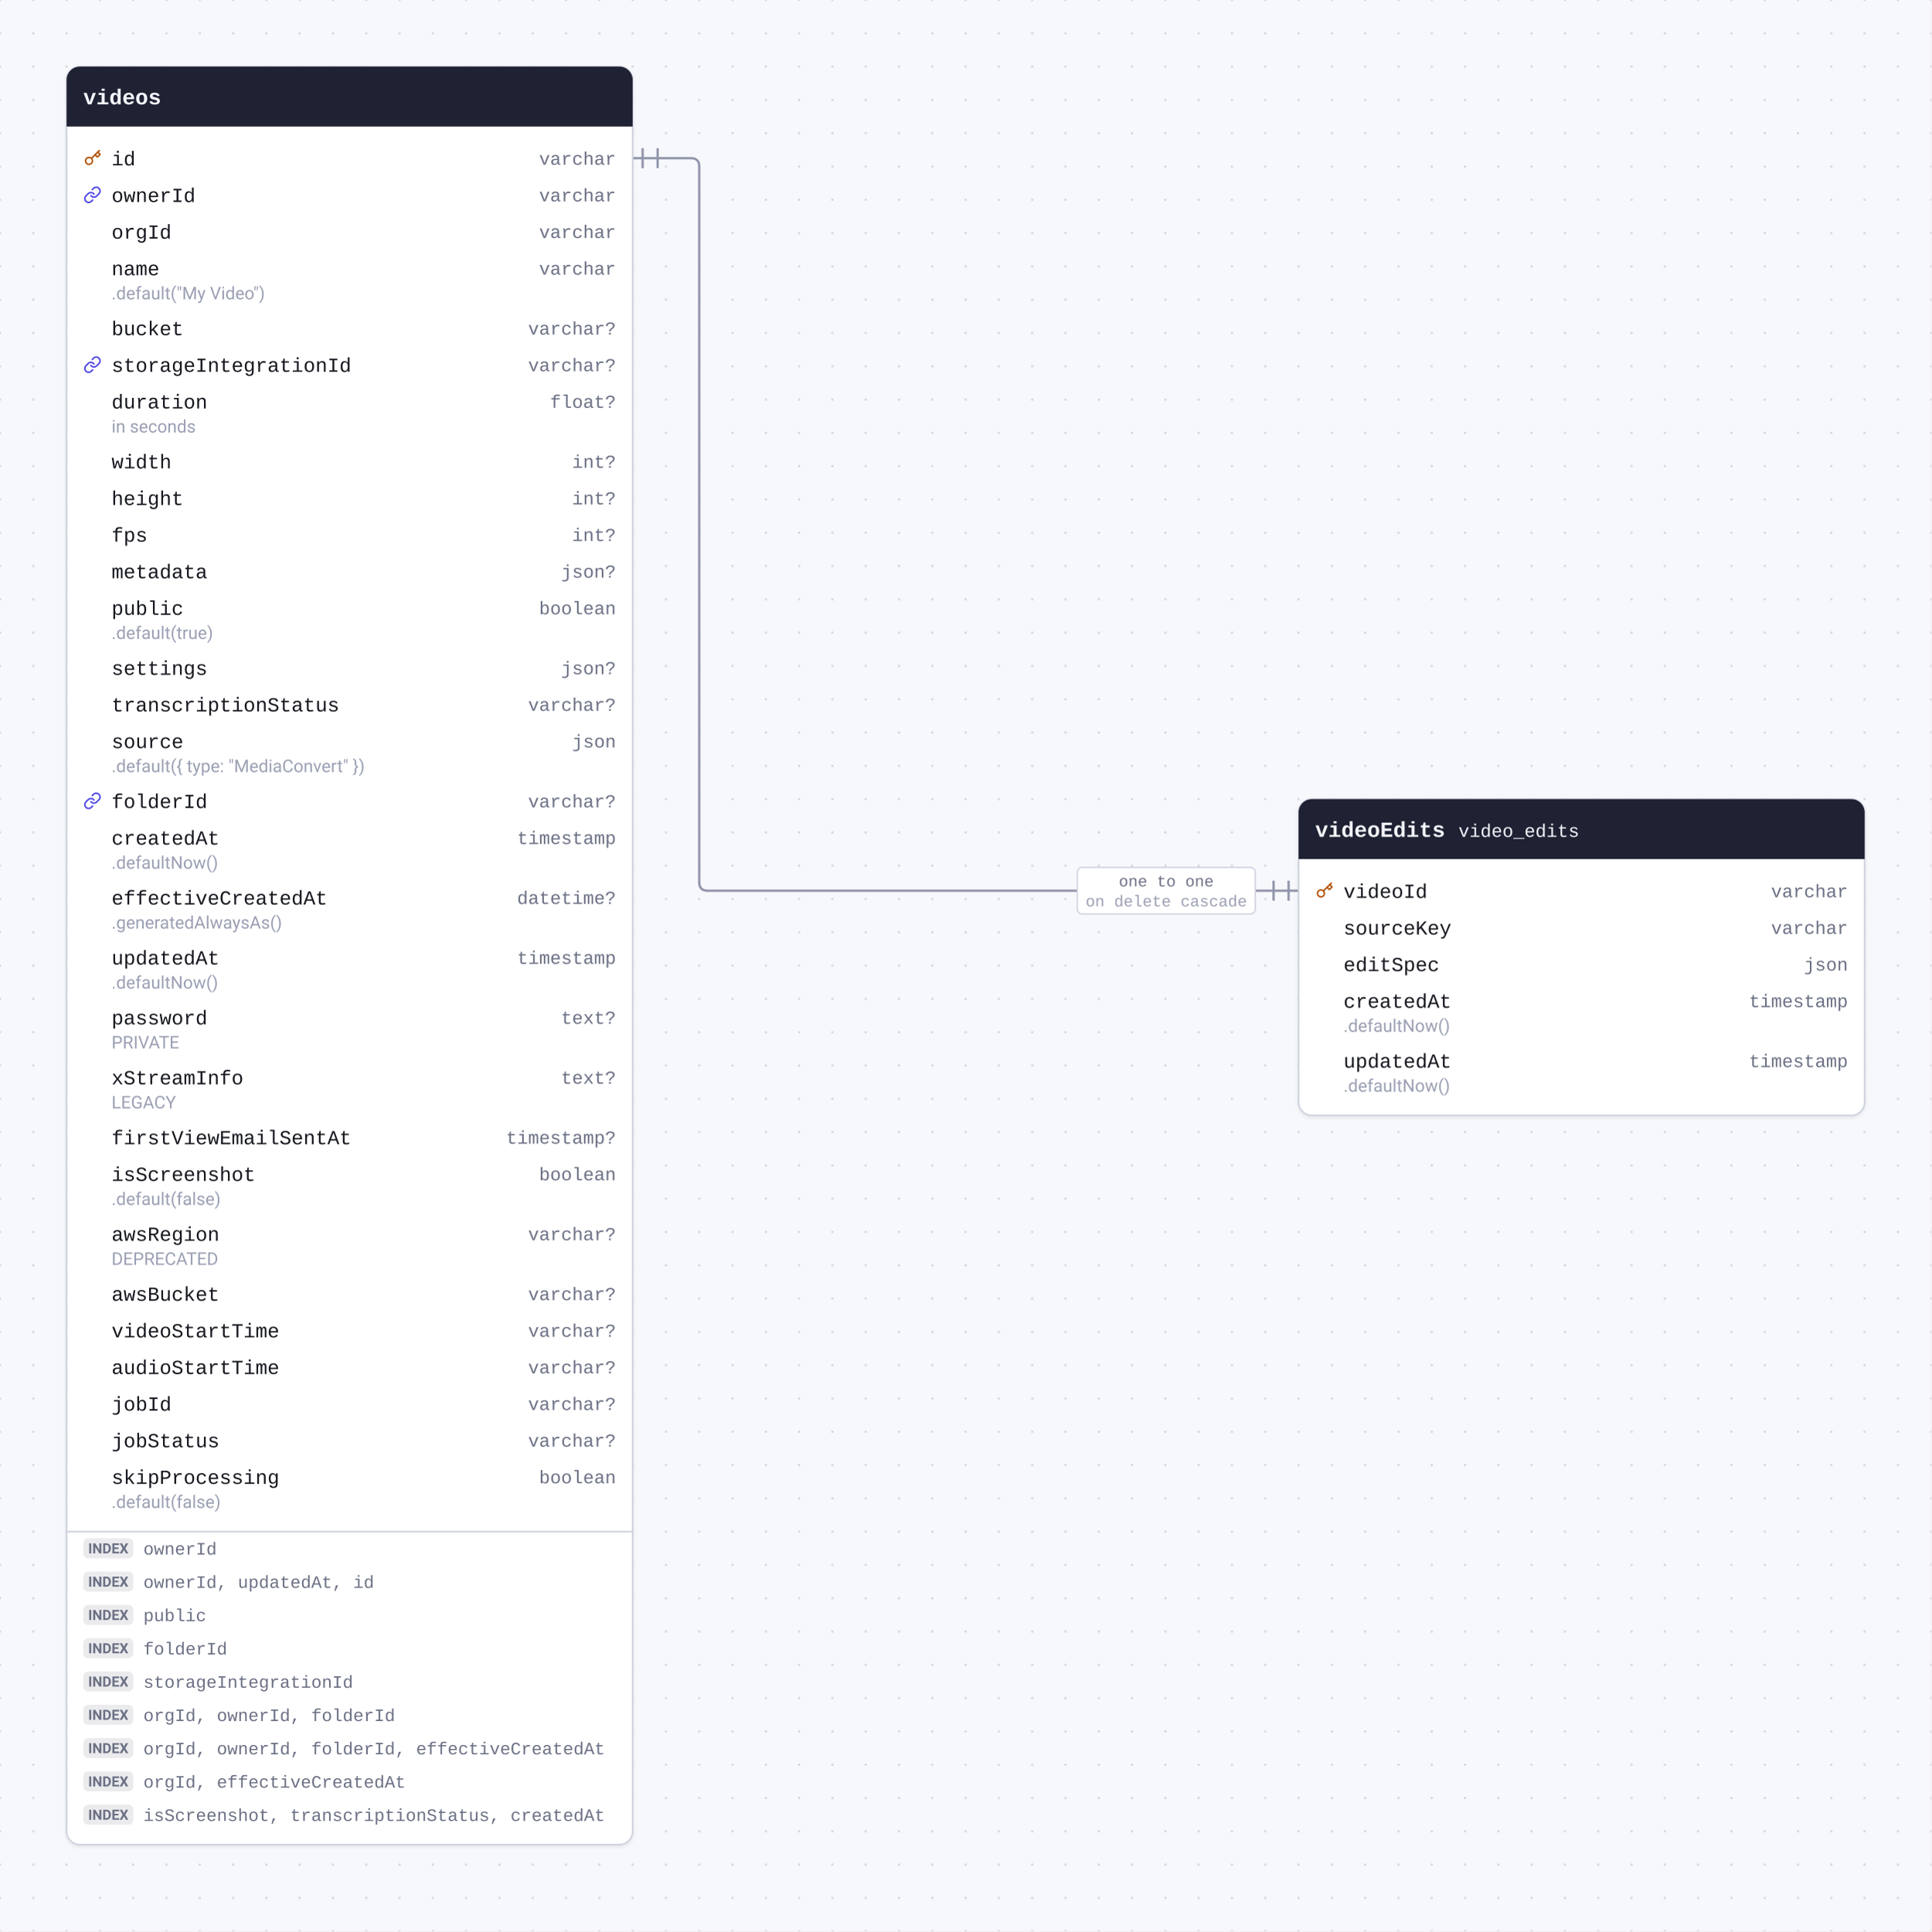
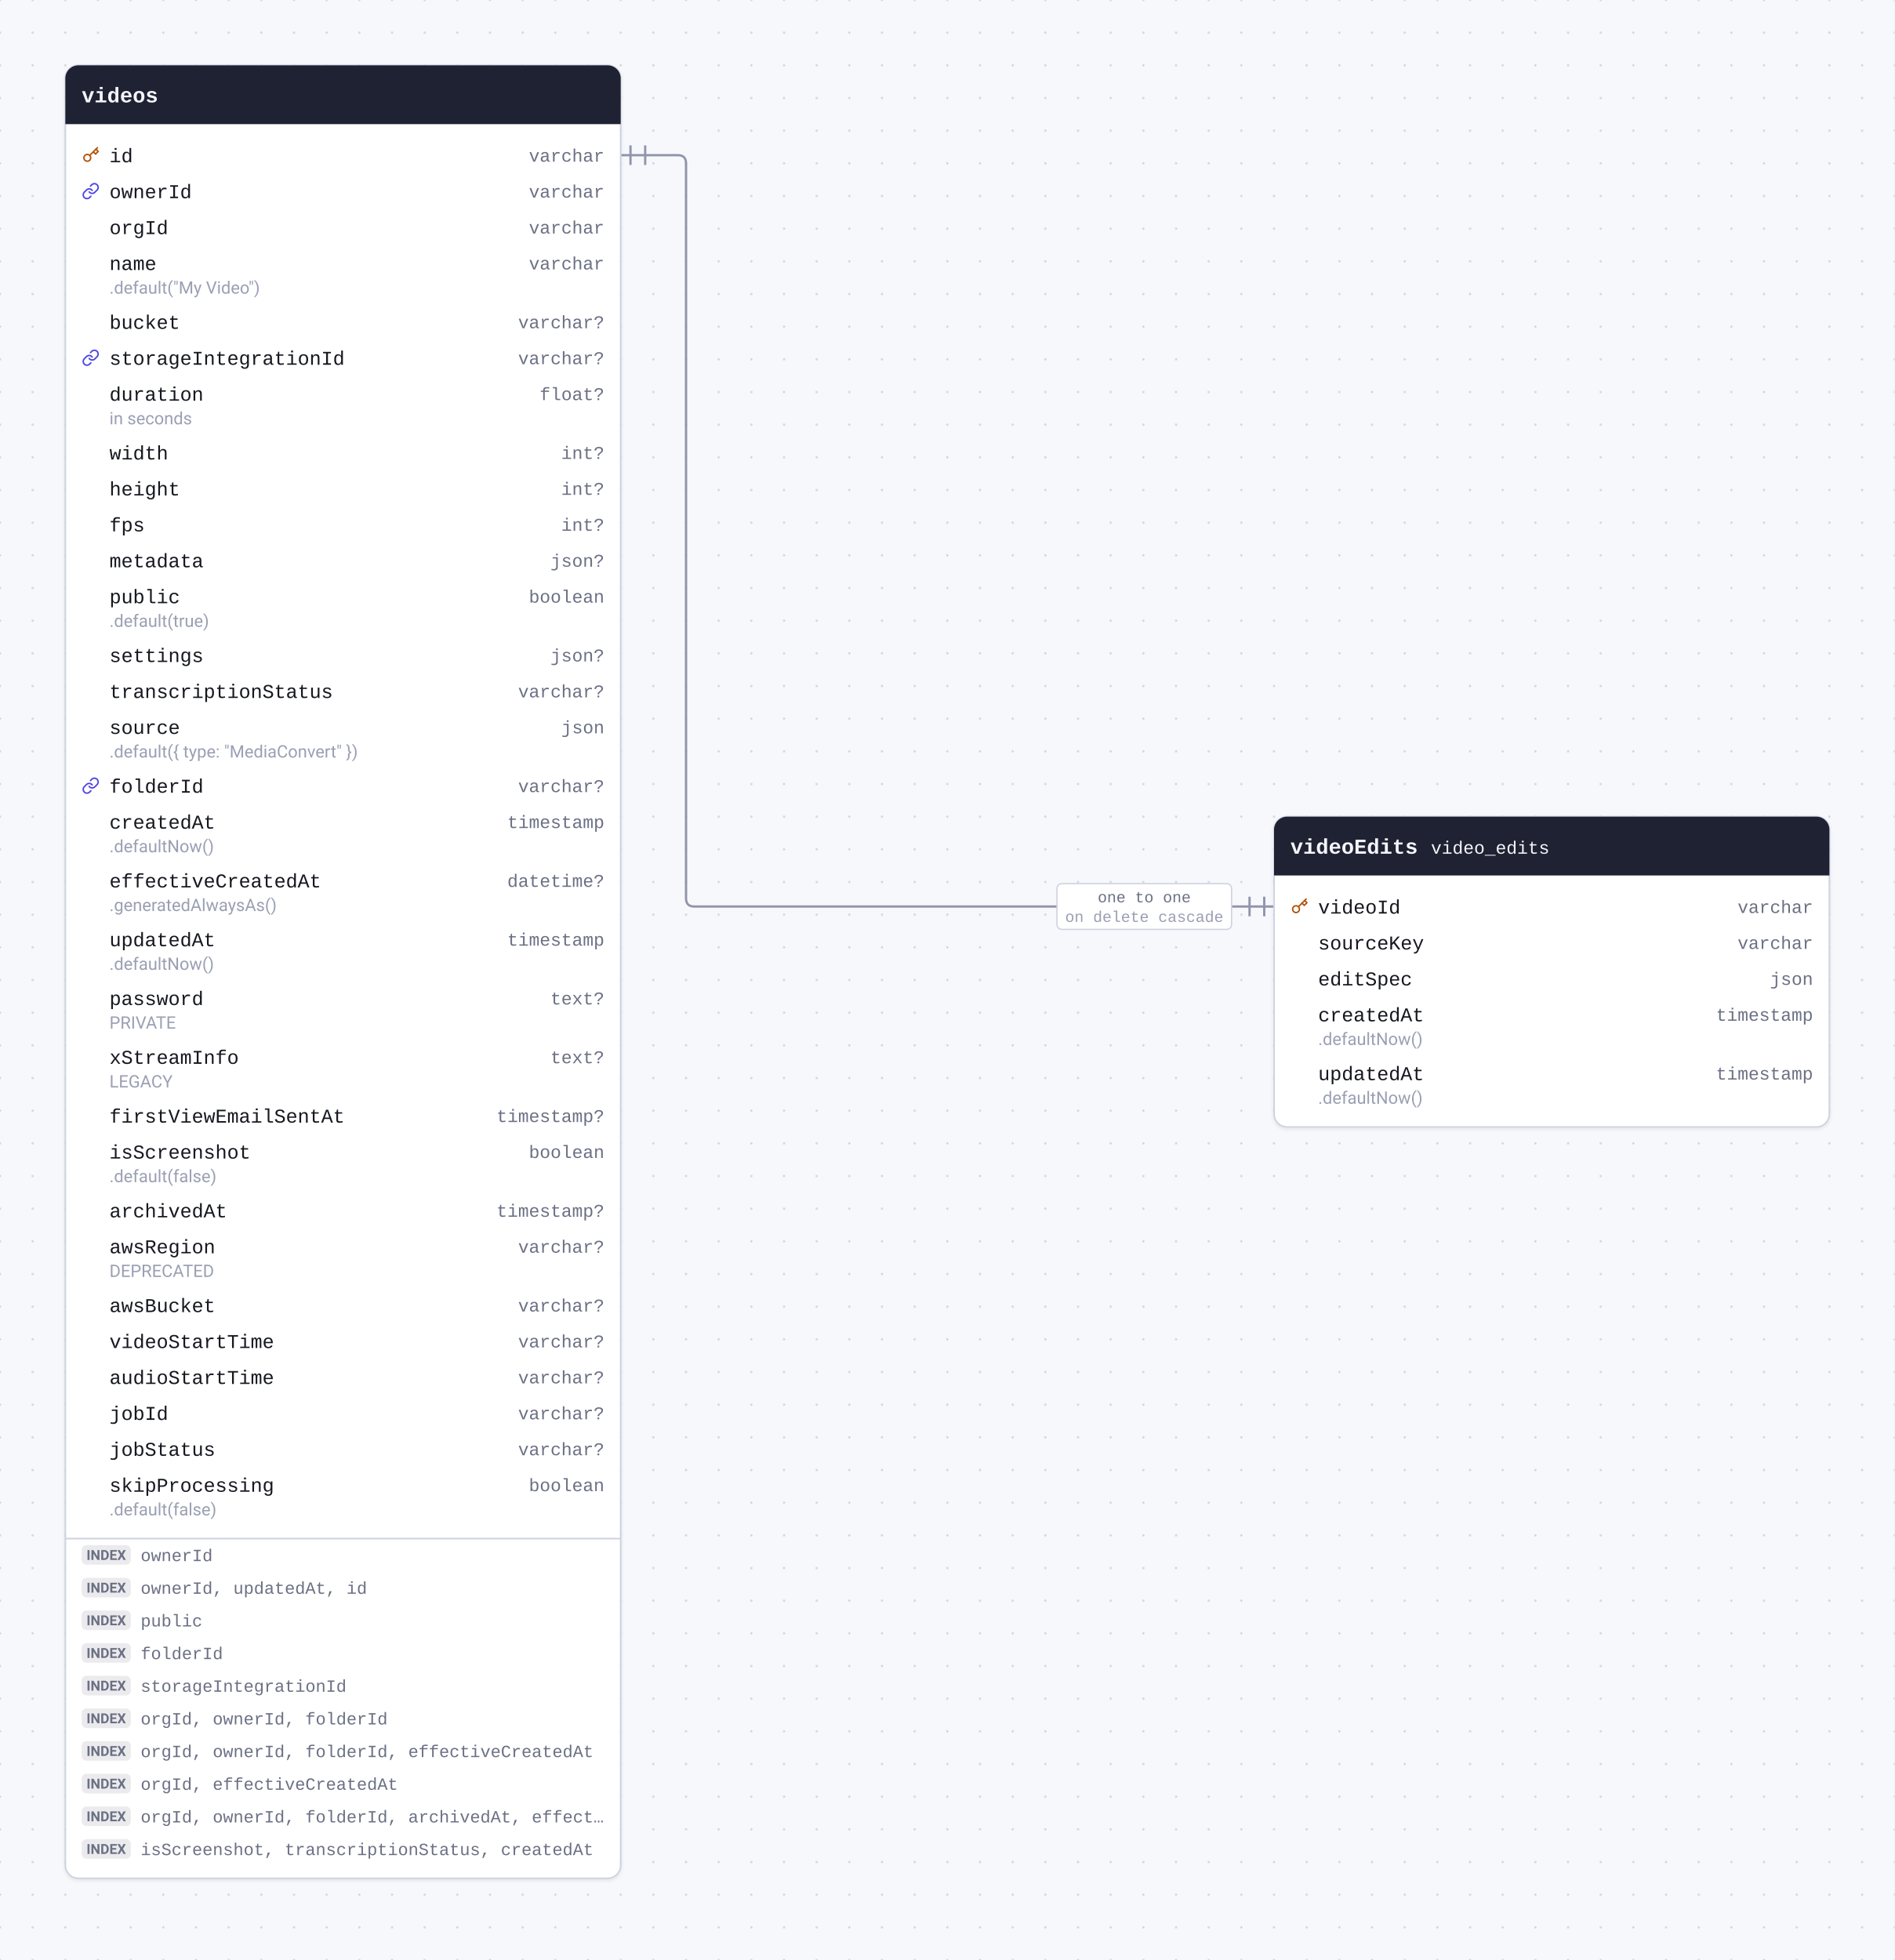
- <svg xmlns="http://www.w3.org/2000/svg" width="1160" height="1160" viewBox="0 0 1160 1160">
+ <svg xmlns="http://www.w3.org/2000/svg" width="1160" height="1200" viewBox="0 0 1160 1200">
  <defs>
    <pattern id="dots" x="-0.7" y="-0.7" width="20" height="20" patternUnits="userSpaceOnUse">
      <circle cx="0.7" cy="0.7" r="0.7" fill="#d4d4dc" />
    </pattern>
    <filter id="node-shadow" x="-5%" y="-5%" width="110%" height="115%">
      <feDropShadow dx="0" dy="1" stdDeviation="1" flood-color="#000000" flood-opacity="0.08" />
    </filter>
  </defs>
-   <rect x="0" y="0" width="1160" height="1160" fill="#f7f8fb" />
-   <rect x="0" y="0" width="1160" height="1160" fill="url(#dots)" />
+   <rect x="0" y="0" width="1160" height="1200" fill="#f7f8fb" />
+   <rect x="0" y="0" width="1160" height="1200" fill="url(#dots)" />
  <g class="relation-edge">
-     <path d="M380 95L400 95L 415,95Q 420,95 420,100L 420,530Q 420,535 425,535L760 535L780 535" fill="none" stroke="#9095ab" stroke-width="1.4" />
+     <path d="M380 95L400 95L 415,95Q 420,95 420,100L 420,550Q 420,555 425,555L760 555L780 555" fill="none" stroke="#9095ab" stroke-width="1.4" />
    <g transform="translate(380 95) scale(-1 1)" fill="none" stroke="#9095ab" stroke-width="1.4">
      <path d="M-6 -6 L-6 6" />
      <path d="M-15 -6 L-15 6" />
    </g>
-     <g transform="translate(780 535)" fill="none" stroke="#9095ab" stroke-width="1.4">
+     <g transform="translate(780 555)" fill="none" stroke="#9095ab" stroke-width="1.4">
      <path d="M-6 -6 L-6 6" />
      <path d="M-15 -6 L-15 6" />
    </g>
  </g>
  <g class="model-node">
    <clipPath id="node-clip-0">
-       <rect x="40" y="40" width="340" height="1068" rx="8" />
+       <rect x="40" y="40" width="340" height="1110" rx="8" />
    </clipPath>
-     <rect x="40" y="40" width="340" height="1068" rx="8" fill="#ffffff" stroke="#cfd3e0" filter="url(#node-shadow)" />
+     <rect x="40" y="40" width="340" height="1110" rx="8" fill="#ffffff" stroke="#cfd3e0" filter="url(#node-shadow)" />
    <rect x="40" y="40" width="340" height="36" fill="#1f2233" clip-path="url(#node-clip-0)" />
    <text x="50" y="62.68" font-family="ui-monospace, SF Mono, Menlo, Consolas, Liberation Mono, DejaVu Sans Mono, monospace" font-size="13" font-weight="700" fill="#f4f5fa">videos</text>
    <g transform="translate(50 89.5) scale(0.46)" fill="none" stroke="#b45309" stroke-width="2" stroke-linecap="round" stroke-linejoin="round">
      <circle cx="7.5" cy="15.5" r="4.5" />
      <path d="m21 2-9.6 9.6" />
      <path d="m15.5 7.5 3 3L22 7l-3-3" />
    </g>
    <text x="67" y="99.32" font-family="ui-monospace, SF Mono, Menlo, Consolas, Liberation Mono, DejaVu Sans Mono, monospace" font-size="12" fill="#16181f">id</text>
    <text x="370" y="98.96" font-family="ui-monospace, SF Mono, Menlo, Consolas, Liberation Mono, DejaVu Sans Mono, monospace" font-size="11" text-anchor="end" fill="#6b7084">varchar</text>
    <g transform="translate(50 111.5) scale(0.46)" fill="none" stroke="#4f46e5" stroke-width="2" stroke-linecap="round" stroke-linejoin="round">
      <path d="M10 13a5 5 0 0 0 7.54.54l3-3a5 5 0 0 0-7.07-7.07l-1.72 1.71" />
      <path d="M14 11a5 5 0 0 0-7.54-.54l-3 3a5 5 0 0 0 7.07 7.07l1.71-1.71" />
    </g>
    <text x="67" y="121.32" font-family="ui-monospace, SF Mono, Menlo, Consolas, Liberation Mono, DejaVu Sans Mono, monospace" font-size="12" fill="#16181f">ownerId</text>
    <text x="370" y="120.96" font-family="ui-monospace, SF Mono, Menlo, Consolas, Liberation Mono, DejaVu Sans Mono, monospace" font-size="11" text-anchor="end" fill="#6b7084">varchar</text>
    <text x="67" y="143.32" font-family="ui-monospace, SF Mono, Menlo, Consolas, Liberation Mono, DejaVu Sans Mono, monospace" font-size="12" fill="#16181f">orgId</text>
    <text x="370" y="142.96" font-family="ui-monospace, SF Mono, Menlo, Consolas, Liberation Mono, DejaVu Sans Mono, monospace" font-size="11" text-anchor="end" fill="#6b7084">varchar</text>
    <text x="67" y="165.32" font-family="ui-monospace, SF Mono, Menlo, Consolas, Liberation Mono, DejaVu Sans Mono, monospace" font-size="12" fill="#16181f">name</text>
    <text x="370" y="164.96" font-family="ui-monospace, SF Mono, Menlo, Consolas, Liberation Mono, DejaVu Sans Mono, monospace" font-size="11" text-anchor="end" fill="#6b7084">varchar</text>
    <text x="67" y="179.78" font-family="ui-sans-serif, -apple-system, Segoe UI, Roboto, Helvetica Neue, Arial, DejaVu Sans, sans-serif" font-size="10.5" fill="#9a9fb3">.default("My Video")</text>
    <text x="67" y="201.32" font-family="ui-monospace, SF Mono, Menlo, Consolas, Liberation Mono, DejaVu Sans Mono, monospace" font-size="12" fill="#16181f">bucket</text>
    <text x="370" y="200.96" font-family="ui-monospace, SF Mono, Menlo, Consolas, Liberation Mono, DejaVu Sans Mono, monospace" font-size="11" text-anchor="end" fill="#6b7084">varchar?</text>
    <g transform="translate(50 213.5) scale(0.46)" fill="none" stroke="#4f46e5" stroke-width="2" stroke-linecap="round" stroke-linejoin="round">
      <path d="M10 13a5 5 0 0 0 7.54.54l3-3a5 5 0 0 0-7.07-7.07l-1.72 1.71" />
      <path d="M14 11a5 5 0 0 0-7.54-.54l-3 3a5 5 0 0 0 7.07 7.07l1.71-1.71" />
    </g>
    <text x="67" y="223.32" font-family="ui-monospace, SF Mono, Menlo, Consolas, Liberation Mono, DejaVu Sans Mono, monospace" font-size="12" fill="#16181f">storageIntegrationId</text>
    <text x="370" y="222.96" font-family="ui-monospace, SF Mono, Menlo, Consolas, Liberation Mono, DejaVu Sans Mono, monospace" font-size="11" text-anchor="end" fill="#6b7084">varchar?</text>
    <text x="67" y="245.32" font-family="ui-monospace, SF Mono, Menlo, Consolas, Liberation Mono, DejaVu Sans Mono, monospace" font-size="12" fill="#16181f">duration</text>
    <text x="370" y="244.96" font-family="ui-monospace, SF Mono, Menlo, Consolas, Liberation Mono, DejaVu Sans Mono, monospace" font-size="11" text-anchor="end" fill="#6b7084">float?</text>
    <text x="67" y="259.78" font-family="ui-sans-serif, -apple-system, Segoe UI, Roboto, Helvetica Neue, Arial, DejaVu Sans, sans-serif" font-size="10.5" fill="#9a9fb3">in seconds</text>
    <text x="67" y="281.32" font-family="ui-monospace, SF Mono, Menlo, Consolas, Liberation Mono, DejaVu Sans Mono, monospace" font-size="12" fill="#16181f">width</text>
    <text x="370" y="280.96" font-family="ui-monospace, SF Mono, Menlo, Consolas, Liberation Mono, DejaVu Sans Mono, monospace" font-size="11" text-anchor="end" fill="#6b7084">int?</text>
    <text x="67" y="303.32" font-family="ui-monospace, SF Mono, Menlo, Consolas, Liberation Mono, DejaVu Sans Mono, monospace" font-size="12" fill="#16181f">height</text>
    <text x="370" y="302.96" font-family="ui-monospace, SF Mono, Menlo, Consolas, Liberation Mono, DejaVu Sans Mono, monospace" font-size="11" text-anchor="end" fill="#6b7084">int?</text>
    <text x="67" y="325.32" font-family="ui-monospace, SF Mono, Menlo, Consolas, Liberation Mono, DejaVu Sans Mono, monospace" font-size="12" fill="#16181f">fps</text>
    <text x="370" y="324.96" font-family="ui-monospace, SF Mono, Menlo, Consolas, Liberation Mono, DejaVu Sans Mono, monospace" font-size="11" text-anchor="end" fill="#6b7084">int?</text>
    <text x="67" y="347.32" font-family="ui-monospace, SF Mono, Menlo, Consolas, Liberation Mono, DejaVu Sans Mono, monospace" font-size="12" fill="#16181f">metadata</text>
    <text x="370" y="346.96" font-family="ui-monospace, SF Mono, Menlo, Consolas, Liberation Mono, DejaVu Sans Mono, monospace" font-size="11" text-anchor="end" fill="#6b7084">json?</text>
    <text x="67" y="369.32" font-family="ui-monospace, SF Mono, Menlo, Consolas, Liberation Mono, DejaVu Sans Mono, monospace" font-size="12" fill="#16181f">public</text>
    <text x="370" y="368.96" font-family="ui-monospace, SF Mono, Menlo, Consolas, Liberation Mono, DejaVu Sans Mono, monospace" font-size="11" text-anchor="end" fill="#6b7084">boolean</text>
    <text x="67" y="383.78" font-family="ui-sans-serif, -apple-system, Segoe UI, Roboto, Helvetica Neue, Arial, DejaVu Sans, sans-serif" font-size="10.5" fill="#9a9fb3">.default(true)</text>
    <text x="67" y="405.32" font-family="ui-monospace, SF Mono, Menlo, Consolas, Liberation Mono, DejaVu Sans Mono, monospace" font-size="12" fill="#16181f">settings</text>
    <text x="370" y="404.96" font-family="ui-monospace, SF Mono, Menlo, Consolas, Liberation Mono, DejaVu Sans Mono, monospace" font-size="11" text-anchor="end" fill="#6b7084">json?</text>
    <text x="67" y="427.32" font-family="ui-monospace, SF Mono, Menlo, Consolas, Liberation Mono, DejaVu Sans Mono, monospace" font-size="12" fill="#16181f">transcriptionStatus</text>
    <text x="370" y="426.96" font-family="ui-monospace, SF Mono, Menlo, Consolas, Liberation Mono, DejaVu Sans Mono, monospace" font-size="11" text-anchor="end" fill="#6b7084">varchar?</text>
    <text x="67" y="449.32" font-family="ui-monospace, SF Mono, Menlo, Consolas, Liberation Mono, DejaVu Sans Mono, monospace" font-size="12" fill="#16181f">source</text>
    <text x="370" y="448.96" font-family="ui-monospace, SF Mono, Menlo, Consolas, Liberation Mono, DejaVu Sans Mono, monospace" font-size="11" text-anchor="end" fill="#6b7084">json</text>
    <text x="67" y="463.78" font-family="ui-sans-serif, -apple-system, Segoe UI, Roboto, Helvetica Neue, Arial, DejaVu Sans, sans-serif" font-size="10.5" fill="#9a9fb3">.default({ type: "MediaConvert" })</text>
    <g transform="translate(50 475.5) scale(0.46)" fill="none" stroke="#4f46e5" stroke-width="2" stroke-linecap="round" stroke-linejoin="round">
      <path d="M10 13a5 5 0 0 0 7.54.54l3-3a5 5 0 0 0-7.07-7.07l-1.72 1.71" />
      <path d="M14 11a5 5 0 0 0-7.54-.54l-3 3a5 5 0 0 0 7.07 7.07l1.71-1.71" />
    </g>
    <text x="67" y="485.32" font-family="ui-monospace, SF Mono, Menlo, Consolas, Liberation Mono, DejaVu Sans Mono, monospace" font-size="12" fill="#16181f">folderId</text>
    <text x="370" y="484.96" font-family="ui-monospace, SF Mono, Menlo, Consolas, Liberation Mono, DejaVu Sans Mono, monospace" font-size="11" text-anchor="end" fill="#6b7084">varchar?</text>
    <text x="67" y="507.32" font-family="ui-monospace, SF Mono, Menlo, Consolas, Liberation Mono, DejaVu Sans Mono, monospace" font-size="12" fill="#16181f">createdAt</text>
    <text x="370" y="506.96" font-family="ui-monospace, SF Mono, Menlo, Consolas, Liberation Mono, DejaVu Sans Mono, monospace" font-size="11" text-anchor="end" fill="#6b7084">timestamp</text>
    <text x="67" y="521.78" font-family="ui-sans-serif, -apple-system, Segoe UI, Roboto, Helvetica Neue, Arial, DejaVu Sans, sans-serif" font-size="10.5" fill="#9a9fb3">.defaultNow()</text>
    <text x="67" y="543.32" font-family="ui-monospace, SF Mono, Menlo, Consolas, Liberation Mono, DejaVu Sans Mono, monospace" font-size="12" fill="#16181f">effectiveCreatedAt</text>
    <text x="370" y="542.96" font-family="ui-monospace, SF Mono, Menlo, Consolas, Liberation Mono, DejaVu Sans Mono, monospace" font-size="11" text-anchor="end" fill="#6b7084">datetime?</text>
    <text x="67" y="557.78" font-family="ui-sans-serif, -apple-system, Segoe UI, Roboto, Helvetica Neue, Arial, DejaVu Sans, sans-serif" font-size="10.5" fill="#9a9fb3">.generatedAlwaysAs()</text>
    <text x="67" y="579.32" font-family="ui-monospace, SF Mono, Menlo, Consolas, Liberation Mono, DejaVu Sans Mono, monospace" font-size="12" fill="#16181f">updatedAt</text>
    <text x="370" y="578.96" font-family="ui-monospace, SF Mono, Menlo, Consolas, Liberation Mono, DejaVu Sans Mono, monospace" font-size="11" text-anchor="end" fill="#6b7084">timestamp</text>
    <text x="67" y="593.78" font-family="ui-sans-serif, -apple-system, Segoe UI, Roboto, Helvetica Neue, Arial, DejaVu Sans, sans-serif" font-size="10.5" fill="#9a9fb3">.defaultNow()</text>
    <text x="67" y="615.32" font-family="ui-monospace, SF Mono, Menlo, Consolas, Liberation Mono, DejaVu Sans Mono, monospace" font-size="12" fill="#16181f">password</text>
    <text x="370" y="614.96" font-family="ui-monospace, SF Mono, Menlo, Consolas, Liberation Mono, DejaVu Sans Mono, monospace" font-size="11" text-anchor="end" fill="#6b7084">text?</text>
    <text x="67" y="629.78" font-family="ui-sans-serif, -apple-system, Segoe UI, Roboto, Helvetica Neue, Arial, DejaVu Sans, sans-serif" font-size="10.5" fill="#9a9fb3">PRIVATE</text>
    <text x="67" y="651.32" font-family="ui-monospace, SF Mono, Menlo, Consolas, Liberation Mono, DejaVu Sans Mono, monospace" font-size="12" fill="#16181f">xStreamInfo</text>
    <text x="370" y="650.96" font-family="ui-monospace, SF Mono, Menlo, Consolas, Liberation Mono, DejaVu Sans Mono, monospace" font-size="11" text-anchor="end" fill="#6b7084">text?</text>
    <text x="67" y="665.78" font-family="ui-sans-serif, -apple-system, Segoe UI, Roboto, Helvetica Neue, Arial, DejaVu Sans, sans-serif" font-size="10.5" fill="#9a9fb3">LEGACY</text>
    <text x="67" y="687.32" font-family="ui-monospace, SF Mono, Menlo, Consolas, Liberation Mono, DejaVu Sans Mono, monospace" font-size="12" fill="#16181f">firstViewEmailSentAt</text>
    <text x="370" y="686.96" font-family="ui-monospace, SF Mono, Menlo, Consolas, Liberation Mono, DejaVu Sans Mono, monospace" font-size="11" text-anchor="end" fill="#6b7084">timestamp?</text>
    <text x="67" y="709.32" font-family="ui-monospace, SF Mono, Menlo, Consolas, Liberation Mono, DejaVu Sans Mono, monospace" font-size="12" fill="#16181f">isScreenshot</text>
    <text x="370" y="708.96" font-family="ui-monospace, SF Mono, Menlo, Consolas, Liberation Mono, DejaVu Sans Mono, monospace" font-size="11" text-anchor="end" fill="#6b7084">boolean</text>
    <text x="67" y="723.78" font-family="ui-sans-serif, -apple-system, Segoe UI, Roboto, Helvetica Neue, Arial, DejaVu Sans, sans-serif" font-size="10.5" fill="#9a9fb3">.default(false)</text>
-     <text x="67" y="745.32" font-family="ui-monospace, SF Mono, Menlo, Consolas, Liberation Mono, DejaVu Sans Mono, monospace" font-size="12" fill="#16181f">awsRegion</text>
-     <text x="370" y="744.96" font-family="ui-monospace, SF Mono, Menlo, Consolas, Liberation Mono, DejaVu Sans Mono, monospace" font-size="11" text-anchor="end" fill="#6b7084">varchar?</text>
-     <text x="67" y="759.78" font-family="ui-sans-serif, -apple-system, Segoe UI, Roboto, Helvetica Neue, Arial, DejaVu Sans, sans-serif" font-size="10.5" fill="#9a9fb3">DEPRECATED</text>
-     <text x="67" y="781.32" font-family="ui-monospace, SF Mono, Menlo, Consolas, Liberation Mono, DejaVu Sans Mono, monospace" font-size="12" fill="#16181f">awsBucket</text>
-     <text x="370" y="780.96" font-family="ui-monospace, SF Mono, Menlo, Consolas, Liberation Mono, DejaVu Sans Mono, monospace" font-size="11" text-anchor="end" fill="#6b7084">varchar?</text>
-     <text x="67" y="803.32" font-family="ui-monospace, SF Mono, Menlo, Consolas, Liberation Mono, DejaVu Sans Mono, monospace" font-size="12" fill="#16181f">videoStartTime</text>
+     <text x="67" y="745.32" font-family="ui-monospace, SF Mono, Menlo, Consolas, Liberation Mono, DejaVu Sans Mono, monospace" font-size="12" fill="#16181f">archivedAt</text>
+     <text x="370" y="744.96" font-family="ui-monospace, SF Mono, Menlo, Consolas, Liberation Mono, DejaVu Sans Mono, monospace" font-size="11" text-anchor="end" fill="#6b7084">timestamp?</text>
+     <text x="67" y="767.32" font-family="ui-monospace, SF Mono, Menlo, Consolas, Liberation Mono, DejaVu Sans Mono, monospace" font-size="12" fill="#16181f">awsRegion</text>
+     <text x="370" y="766.96" font-family="ui-monospace, SF Mono, Menlo, Consolas, Liberation Mono, DejaVu Sans Mono, monospace" font-size="11" text-anchor="end" fill="#6b7084">varchar?</text>
+     <text x="67" y="781.78" font-family="ui-sans-serif, -apple-system, Segoe UI, Roboto, Helvetica Neue, Arial, DejaVu Sans, sans-serif" font-size="10.5" fill="#9a9fb3">DEPRECATED</text>
+     <text x="67" y="803.32" font-family="ui-monospace, SF Mono, Menlo, Consolas, Liberation Mono, DejaVu Sans Mono, monospace" font-size="12" fill="#16181f">awsBucket</text>
    <text x="370" y="802.96" font-family="ui-monospace, SF Mono, Menlo, Consolas, Liberation Mono, DejaVu Sans Mono, monospace" font-size="11" text-anchor="end" fill="#6b7084">varchar?</text>
-     <text x="67" y="825.32" font-family="ui-monospace, SF Mono, Menlo, Consolas, Liberation Mono, DejaVu Sans Mono, monospace" font-size="12" fill="#16181f">audioStartTime</text>
+     <text x="67" y="825.32" font-family="ui-monospace, SF Mono, Menlo, Consolas, Liberation Mono, DejaVu Sans Mono, monospace" font-size="12" fill="#16181f">videoStartTime</text>
    <text x="370" y="824.96" font-family="ui-monospace, SF Mono, Menlo, Consolas, Liberation Mono, DejaVu Sans Mono, monospace" font-size="11" text-anchor="end" fill="#6b7084">varchar?</text>
-     <text x="67" y="847.32" font-family="ui-monospace, SF Mono, Menlo, Consolas, Liberation Mono, DejaVu Sans Mono, monospace" font-size="12" fill="#16181f">jobId</text>
+     <text x="67" y="847.32" font-family="ui-monospace, SF Mono, Menlo, Consolas, Liberation Mono, DejaVu Sans Mono, monospace" font-size="12" fill="#16181f">audioStartTime</text>
    <text x="370" y="846.96" font-family="ui-monospace, SF Mono, Menlo, Consolas, Liberation Mono, DejaVu Sans Mono, monospace" font-size="11" text-anchor="end" fill="#6b7084">varchar?</text>
-     <text x="67" y="869.32" font-family="ui-monospace, SF Mono, Menlo, Consolas, Liberation Mono, DejaVu Sans Mono, monospace" font-size="12" fill="#16181f">jobStatus</text>
+     <text x="67" y="869.32" font-family="ui-monospace, SF Mono, Menlo, Consolas, Liberation Mono, DejaVu Sans Mono, monospace" font-size="12" fill="#16181f">jobId</text>
    <text x="370" y="868.96" font-family="ui-monospace, SF Mono, Menlo, Consolas, Liberation Mono, DejaVu Sans Mono, monospace" font-size="11" text-anchor="end" fill="#6b7084">varchar?</text>
-     <text x="67" y="891.32" font-family="ui-monospace, SF Mono, Menlo, Consolas, Liberation Mono, DejaVu Sans Mono, monospace" font-size="12" fill="#16181f">skipProcessing</text>
-     <text x="370" y="890.96" font-family="ui-monospace, SF Mono, Menlo, Consolas, Liberation Mono, DejaVu Sans Mono, monospace" font-size="11" text-anchor="end" fill="#6b7084">boolean</text>
-     <text x="67" y="905.78" font-family="ui-sans-serif, -apple-system, Segoe UI, Roboto, Helvetica Neue, Arial, DejaVu Sans, sans-serif" font-size="10.5" fill="#9a9fb3">.default(false)</text>
-     <path d="M40 920H380" stroke="#cfd3e0" stroke-width="1" />
-     <rect x="50" y="924" width="30.1" height="12" rx="3" fill="#6b7084" fill-opacity="0.14" />
-     <text x="65.05" y="933.06" font-family="ui-sans-serif, -apple-system, Segoe UI, Roboto, Helvetica Neue, Arial, DejaVu Sans, sans-serif" font-size="8.5" font-weight="600" text-anchor="middle" fill="#6b7084">INDEX</text>
-     <text x="86.1" y="933.78" font-family="ui-monospace, SF Mono, Menlo, Consolas, Liberation Mono, DejaVu Sans Mono, monospace" font-size="10.5" fill="#6b7084">ownerId</text>
-     <rect x="50" y="944" width="30.1" height="12" rx="3" fill="#6b7084" fill-opacity="0.14" />
-     <text x="65.05" y="953.06" font-family="ui-sans-serif, -apple-system, Segoe UI, Roboto, Helvetica Neue, Arial, DejaVu Sans, sans-serif" font-size="8.5" font-weight="600" text-anchor="middle" fill="#6b7084">INDEX</text>
-     <text x="86.1" y="953.78" font-family="ui-monospace, SF Mono, Menlo, Consolas, Liberation Mono, DejaVu Sans Mono, monospace" font-size="10.5" fill="#6b7084">ownerId, updatedAt, id</text>
-     <rect x="50" y="964" width="30.1" height="12" rx="3" fill="#6b7084" fill-opacity="0.14" />
-     <text x="65.05" y="973.06" font-family="ui-sans-serif, -apple-system, Segoe UI, Roboto, Helvetica Neue, Arial, DejaVu Sans, sans-serif" font-size="8.5" font-weight="600" text-anchor="middle" fill="#6b7084">INDEX</text>
-     <text x="86.1" y="973.78" font-family="ui-monospace, SF Mono, Menlo, Consolas, Liberation Mono, DejaVu Sans Mono, monospace" font-size="10.5" fill="#6b7084">public</text>
-     <rect x="50" y="984" width="30.1" height="12" rx="3" fill="#6b7084" fill-opacity="0.14" />
-     <text x="65.05" y="993.06" font-family="ui-sans-serif, -apple-system, Segoe UI, Roboto, Helvetica Neue, Arial, DejaVu Sans, sans-serif" font-size="8.5" font-weight="600" text-anchor="middle" fill="#6b7084">INDEX</text>
-     <text x="86.1" y="993.78" font-family="ui-monospace, SF Mono, Menlo, Consolas, Liberation Mono, DejaVu Sans Mono, monospace" font-size="10.5" fill="#6b7084">folderId</text>
-     <rect x="50" y="1004" width="30.1" height="12" rx="3" fill="#6b7084" fill-opacity="0.14" />
-     <text x="65.05" y="1013.06" font-family="ui-sans-serif, -apple-system, Segoe UI, Roboto, Helvetica Neue, Arial, DejaVu Sans, sans-serif" font-size="8.5" font-weight="600" text-anchor="middle" fill="#6b7084">INDEX</text>
-     <text x="86.1" y="1013.78" font-family="ui-monospace, SF Mono, Menlo, Consolas, Liberation Mono, DejaVu Sans Mono, monospace" font-size="10.5" fill="#6b7084">storageIntegrationId</text>
-     <rect x="50" y="1024" width="30.1" height="12" rx="3" fill="#6b7084" fill-opacity="0.14" />
-     <text x="65.05" y="1033.06" font-family="ui-sans-serif, -apple-system, Segoe UI, Roboto, Helvetica Neue, Arial, DejaVu Sans, sans-serif" font-size="8.5" font-weight="600" text-anchor="middle" fill="#6b7084">INDEX</text>
-     <text x="86.1" y="1033.78" font-family="ui-monospace, SF Mono, Menlo, Consolas, Liberation Mono, DejaVu Sans Mono, monospace" font-size="10.5" fill="#6b7084">orgId, ownerId, folderId</text>
-     <rect x="50" y="1044" width="30.1" height="12" rx="3" fill="#6b7084" fill-opacity="0.14" />
-     <text x="65.05" y="1053.06" font-family="ui-sans-serif, -apple-system, Segoe UI, Roboto, Helvetica Neue, Arial, DejaVu Sans, sans-serif" font-size="8.5" font-weight="600" text-anchor="middle" fill="#6b7084">INDEX</text>
-     <text x="86.1" y="1053.78" font-family="ui-monospace, SF Mono, Menlo, Consolas, Liberation Mono, DejaVu Sans Mono, monospace" font-size="10.5" fill="#6b7084">orgId, ownerId, folderId, effectiveCreatedAt</text>
-     <rect x="50" y="1064" width="30.1" height="12" rx="3" fill="#6b7084" fill-opacity="0.14" />
-     <text x="65.05" y="1073.06" font-family="ui-sans-serif, -apple-system, Segoe UI, Roboto, Helvetica Neue, Arial, DejaVu Sans, sans-serif" font-size="8.5" font-weight="600" text-anchor="middle" fill="#6b7084">INDEX</text>
-     <text x="86.1" y="1073.78" font-family="ui-monospace, SF Mono, Menlo, Consolas, Liberation Mono, DejaVu Sans Mono, monospace" font-size="10.5" fill="#6b7084">orgId, effectiveCreatedAt</text>
-     <rect x="50" y="1084" width="30.1" height="12" rx="3" fill="#6b7084" fill-opacity="0.14" />
-     <text x="65.05" y="1093.06" font-family="ui-sans-serif, -apple-system, Segoe UI, Roboto, Helvetica Neue, Arial, DejaVu Sans, sans-serif" font-size="8.5" font-weight="600" text-anchor="middle" fill="#6b7084">INDEX</text>
-     <text x="86.1" y="1093.78" font-family="ui-monospace, SF Mono, Menlo, Consolas, Liberation Mono, DejaVu Sans Mono, monospace" font-size="10.5" fill="#6b7084">isScreenshot, transcriptionStatus, createdAt</text>
+     <text x="67" y="891.32" font-family="ui-monospace, SF Mono, Menlo, Consolas, Liberation Mono, DejaVu Sans Mono, monospace" font-size="12" fill="#16181f">jobStatus</text>
+     <text x="370" y="890.96" font-family="ui-monospace, SF Mono, Menlo, Consolas, Liberation Mono, DejaVu Sans Mono, monospace" font-size="11" text-anchor="end" fill="#6b7084">varchar?</text>
+     <text x="67" y="913.32" font-family="ui-monospace, SF Mono, Menlo, Consolas, Liberation Mono, DejaVu Sans Mono, monospace" font-size="12" fill="#16181f">skipProcessing</text>
+     <text x="370" y="912.96" font-family="ui-monospace, SF Mono, Menlo, Consolas, Liberation Mono, DejaVu Sans Mono, monospace" font-size="11" text-anchor="end" fill="#6b7084">boolean</text>
+     <text x="67" y="927.78" font-family="ui-sans-serif, -apple-system, Segoe UI, Roboto, Helvetica Neue, Arial, DejaVu Sans, sans-serif" font-size="10.5" fill="#9a9fb3">.default(false)</text>
+     <path d="M40 942H380" stroke="#cfd3e0" stroke-width="1" />
+     <rect x="50" y="946" width="30.1" height="12" rx="3" fill="#6b7084" fill-opacity="0.14" />
+     <text x="65.05" y="955.06" font-family="ui-sans-serif, -apple-system, Segoe UI, Roboto, Helvetica Neue, Arial, DejaVu Sans, sans-serif" font-size="8.5" font-weight="600" text-anchor="middle" fill="#6b7084">INDEX</text>
+     <text x="86.1" y="955.78" font-family="ui-monospace, SF Mono, Menlo, Consolas, Liberation Mono, DejaVu Sans Mono, monospace" font-size="10.5" fill="#6b7084">ownerId</text>
+     <rect x="50" y="966" width="30.1" height="12" rx="3" fill="#6b7084" fill-opacity="0.14" />
+     <text x="65.05" y="975.06" font-family="ui-sans-serif, -apple-system, Segoe UI, Roboto, Helvetica Neue, Arial, DejaVu Sans, sans-serif" font-size="8.5" font-weight="600" text-anchor="middle" fill="#6b7084">INDEX</text>
+     <text x="86.1" y="975.78" font-family="ui-monospace, SF Mono, Menlo, Consolas, Liberation Mono, DejaVu Sans Mono, monospace" font-size="10.5" fill="#6b7084">ownerId, updatedAt, id</text>
+     <rect x="50" y="986" width="30.1" height="12" rx="3" fill="#6b7084" fill-opacity="0.14" />
+     <text x="65.05" y="995.06" font-family="ui-sans-serif, -apple-system, Segoe UI, Roboto, Helvetica Neue, Arial, DejaVu Sans, sans-serif" font-size="8.5" font-weight="600" text-anchor="middle" fill="#6b7084">INDEX</text>
+     <text x="86.1" y="995.78" font-family="ui-monospace, SF Mono, Menlo, Consolas, Liberation Mono, DejaVu Sans Mono, monospace" font-size="10.5" fill="#6b7084">public</text>
+     <rect x="50" y="1006" width="30.1" height="12" rx="3" fill="#6b7084" fill-opacity="0.14" />
+     <text x="65.05" y="1015.06" font-family="ui-sans-serif, -apple-system, Segoe UI, Roboto, Helvetica Neue, Arial, DejaVu Sans, sans-serif" font-size="8.5" font-weight="600" text-anchor="middle" fill="#6b7084">INDEX</text>
+     <text x="86.1" y="1015.78" font-family="ui-monospace, SF Mono, Menlo, Consolas, Liberation Mono, DejaVu Sans Mono, monospace" font-size="10.5" fill="#6b7084">folderId</text>
+     <rect x="50" y="1026" width="30.1" height="12" rx="3" fill="#6b7084" fill-opacity="0.14" />
+     <text x="65.05" y="1035.06" font-family="ui-sans-serif, -apple-system, Segoe UI, Roboto, Helvetica Neue, Arial, DejaVu Sans, sans-serif" font-size="8.5" font-weight="600" text-anchor="middle" fill="#6b7084">INDEX</text>
+     <text x="86.1" y="1035.78" font-family="ui-monospace, SF Mono, Menlo, Consolas, Liberation Mono, DejaVu Sans Mono, monospace" font-size="10.5" fill="#6b7084">storageIntegrationId</text>
+     <rect x="50" y="1046" width="30.1" height="12" rx="3" fill="#6b7084" fill-opacity="0.14" />
+     <text x="65.05" y="1055.06" font-family="ui-sans-serif, -apple-system, Segoe UI, Roboto, Helvetica Neue, Arial, DejaVu Sans, sans-serif" font-size="8.5" font-weight="600" text-anchor="middle" fill="#6b7084">INDEX</text>
+     <text x="86.1" y="1055.78" font-family="ui-monospace, SF Mono, Menlo, Consolas, Liberation Mono, DejaVu Sans Mono, monospace" font-size="10.5" fill="#6b7084">orgId, ownerId, folderId</text>
+     <rect x="50" y="1066" width="30.1" height="12" rx="3" fill="#6b7084" fill-opacity="0.14" />
+     <text x="65.05" y="1075.06" font-family="ui-sans-serif, -apple-system, Segoe UI, Roboto, Helvetica Neue, Arial, DejaVu Sans, sans-serif" font-size="8.5" font-weight="600" text-anchor="middle" fill="#6b7084">INDEX</text>
+     <text x="86.1" y="1075.78" font-family="ui-monospace, SF Mono, Menlo, Consolas, Liberation Mono, DejaVu Sans Mono, monospace" font-size="10.5" fill="#6b7084">orgId, ownerId, folderId, effectiveCreatedAt</text>
+     <rect x="50" y="1086" width="30.1" height="12" rx="3" fill="#6b7084" fill-opacity="0.14" />
+     <text x="65.05" y="1095.06" font-family="ui-sans-serif, -apple-system, Segoe UI, Roboto, Helvetica Neue, Arial, DejaVu Sans, sans-serif" font-size="8.5" font-weight="600" text-anchor="middle" fill="#6b7084">INDEX</text>
+     <text x="86.1" y="1095.78" font-family="ui-monospace, SF Mono, Menlo, Consolas, Liberation Mono, DejaVu Sans Mono, monospace" font-size="10.5" fill="#6b7084">orgId, effectiveCreatedAt</text>
+     <rect x="50" y="1106" width="30.1" height="12" rx="3" fill="#6b7084" fill-opacity="0.14" />
+     <text x="65.05" y="1115.06" font-family="ui-sans-serif, -apple-system, Segoe UI, Roboto, Helvetica Neue, Arial, DejaVu Sans, sans-serif" font-size="8.5" font-weight="600" text-anchor="middle" fill="#6b7084">INDEX</text>
+     <text x="86.1" y="1115.78" font-family="ui-monospace, SF Mono, Menlo, Consolas, Liberation Mono, DejaVu Sans Mono, monospace" font-size="10.5" fill="#6b7084">orgId, ownerId, folderId, archivedAt, effect…</text>
+     <rect x="50" y="1126" width="30.1" height="12" rx="3" fill="#6b7084" fill-opacity="0.14" />
+     <text x="65.05" y="1135.06" font-family="ui-sans-serif, -apple-system, Segoe UI, Roboto, Helvetica Neue, Arial, DejaVu Sans, sans-serif" font-size="8.5" font-weight="600" text-anchor="middle" fill="#6b7084">INDEX</text>
+     <text x="86.1" y="1135.78" font-family="ui-monospace, SF Mono, Menlo, Consolas, Liberation Mono, DejaVu Sans Mono, monospace" font-size="10.5" fill="#6b7084">isScreenshot, transcriptionStatus, createdAt</text>
  </g>
  <g class="model-node">
    <clipPath id="node-clip-1">
-       <rect x="780" y="480" width="340" height="190" rx="8" />
+       <rect x="780" y="500" width="340" height="190" rx="8" />
    </clipPath>
-     <rect x="780" y="480" width="340" height="190" rx="8" fill="#ffffff" stroke="#cfd3e0" filter="url(#node-shadow)" />
-     <rect x="780" y="480" width="340" height="36" fill="#1f2233" clip-path="url(#node-clip-1)" />
-     <text x="790" y="502.68" font-family="ui-monospace, SF Mono, Menlo, Consolas, Liberation Mono, DejaVu Sans Mono, monospace" font-size="13" font-weight="700" fill="#f4f5fa">videoEdits<tspan dx="8" font-size="11" font-weight="400" opacity="0.6">video_edits</tspan>
+     <rect x="780" y="500" width="340" height="190" rx="8" fill="#ffffff" stroke="#cfd3e0" filter="url(#node-shadow)" />
+     <rect x="780" y="500" width="340" height="36" fill="#1f2233" clip-path="url(#node-clip-1)" />
+     <text x="790" y="522.68" font-family="ui-monospace, SF Mono, Menlo, Consolas, Liberation Mono, DejaVu Sans Mono, monospace" font-size="13" font-weight="700" fill="#f4f5fa">videoEdits<tspan dx="8" font-size="11" font-weight="400" opacity="0.6">video_edits</tspan>
    </text>
-     <g transform="translate(790 529.5) scale(0.46)" fill="none" stroke="#b45309" stroke-width="2" stroke-linecap="round" stroke-linejoin="round">
+     <g transform="translate(790 549.5) scale(0.46)" fill="none" stroke="#b45309" stroke-width="2" stroke-linecap="round" stroke-linejoin="round">
      <circle cx="7.5" cy="15.5" r="4.5" />
      <path d="m21 2-9.6 9.6" />
      <path d="m15.5 7.5 3 3L22 7l-3-3" />
    </g>
-     <text x="807" y="539.32" font-family="ui-monospace, SF Mono, Menlo, Consolas, Liberation Mono, DejaVu Sans Mono, monospace" font-size="12" fill="#16181f">videoId</text>
-     <text x="1110" y="538.96" font-family="ui-monospace, SF Mono, Menlo, Consolas, Liberation Mono, DejaVu Sans Mono, monospace" font-size="11" text-anchor="end" fill="#6b7084">varchar</text>
-     <text x="807" y="561.32" font-family="ui-monospace, SF Mono, Menlo, Consolas, Liberation Mono, DejaVu Sans Mono, monospace" font-size="12" fill="#16181f">sourceKey</text>
-     <text x="1110" y="560.96" font-family="ui-monospace, SF Mono, Menlo, Consolas, Liberation Mono, DejaVu Sans Mono, monospace" font-size="11" text-anchor="end" fill="#6b7084">varchar</text>
-     <text x="807" y="583.32" font-family="ui-monospace, SF Mono, Menlo, Consolas, Liberation Mono, DejaVu Sans Mono, monospace" font-size="12" fill="#16181f">editSpec</text>
-     <text x="1110" y="582.96" font-family="ui-monospace, SF Mono, Menlo, Consolas, Liberation Mono, DejaVu Sans Mono, monospace" font-size="11" text-anchor="end" fill="#6b7084">json</text>
-     <text x="807" y="605.32" font-family="ui-monospace, SF Mono, Menlo, Consolas, Liberation Mono, DejaVu Sans Mono, monospace" font-size="12" fill="#16181f">createdAt</text>
-     <text x="1110" y="604.96" font-family="ui-monospace, SF Mono, Menlo, Consolas, Liberation Mono, DejaVu Sans Mono, monospace" font-size="11" text-anchor="end" fill="#6b7084">timestamp</text>
-     <text x="807" y="619.78" font-family="ui-sans-serif, -apple-system, Segoe UI, Roboto, Helvetica Neue, Arial, DejaVu Sans, sans-serif" font-size="10.5" fill="#9a9fb3">.defaultNow()</text>
-     <text x="807" y="641.32" font-family="ui-monospace, SF Mono, Menlo, Consolas, Liberation Mono, DejaVu Sans Mono, monospace" font-size="12" fill="#16181f">updatedAt</text>
-     <text x="1110" y="640.96" font-family="ui-monospace, SF Mono, Menlo, Consolas, Liberation Mono, DejaVu Sans Mono, monospace" font-size="11" text-anchor="end" fill="#6b7084">timestamp</text>
-     <text x="807" y="655.78" font-family="ui-sans-serif, -apple-system, Segoe UI, Roboto, Helvetica Neue, Arial, DejaVu Sans, sans-serif" font-size="10.5" fill="#9a9fb3">.defaultNow()</text>
+     <text x="807" y="559.32" font-family="ui-monospace, SF Mono, Menlo, Consolas, Liberation Mono, DejaVu Sans Mono, monospace" font-size="12" fill="#16181f">videoId</text>
+     <text x="1110" y="558.96" font-family="ui-monospace, SF Mono, Menlo, Consolas, Liberation Mono, DejaVu Sans Mono, monospace" font-size="11" text-anchor="end" fill="#6b7084">varchar</text>
+     <text x="807" y="581.32" font-family="ui-monospace, SF Mono, Menlo, Consolas, Liberation Mono, DejaVu Sans Mono, monospace" font-size="12" fill="#16181f">sourceKey</text>
+     <text x="1110" y="580.96" font-family="ui-monospace, SF Mono, Menlo, Consolas, Liberation Mono, DejaVu Sans Mono, monospace" font-size="11" text-anchor="end" fill="#6b7084">varchar</text>
+     <text x="807" y="603.32" font-family="ui-monospace, SF Mono, Menlo, Consolas, Liberation Mono, DejaVu Sans Mono, monospace" font-size="12" fill="#16181f">editSpec</text>
+     <text x="1110" y="602.96" font-family="ui-monospace, SF Mono, Menlo, Consolas, Liberation Mono, DejaVu Sans Mono, monospace" font-size="11" text-anchor="end" fill="#6b7084">json</text>
+     <text x="807" y="625.32" font-family="ui-monospace, SF Mono, Menlo, Consolas, Liberation Mono, DejaVu Sans Mono, monospace" font-size="12" fill="#16181f">createdAt</text>
+     <text x="1110" y="624.96" font-family="ui-monospace, SF Mono, Menlo, Consolas, Liberation Mono, DejaVu Sans Mono, monospace" font-size="11" text-anchor="end" fill="#6b7084">timestamp</text>
+     <text x="807" y="639.78" font-family="ui-sans-serif, -apple-system, Segoe UI, Roboto, Helvetica Neue, Arial, DejaVu Sans, sans-serif" font-size="10.5" fill="#9a9fb3">.defaultNow()</text>
+     <text x="807" y="661.32" font-family="ui-monospace, SF Mono, Menlo, Consolas, Liberation Mono, DejaVu Sans Mono, monospace" font-size="12" fill="#16181f">updatedAt</text>
+     <text x="1110" y="660.96" font-family="ui-monospace, SF Mono, Menlo, Consolas, Liberation Mono, DejaVu Sans Mono, monospace" font-size="11" text-anchor="end" fill="#6b7084">timestamp</text>
+     <text x="807" y="675.78" font-family="ui-sans-serif, -apple-system, Segoe UI, Roboto, Helvetica Neue, Arial, DejaVu Sans, sans-serif" font-size="10.5" fill="#9a9fb3">.defaultNow()</text>
  </g>
  <g class="relation-label">
-     <rect x="647.1" y="521" width="106.9" height="28" rx="3" fill="#ffffff" stroke="#cfd3e0" stroke-width="0.8" />
-     <text x="700.55" y="532.42" font-family="ui-monospace, SF Mono, Menlo, Consolas, Liberation Mono, DejaVu Sans Mono, monospace" font-size="9.5" text-anchor="middle" fill="#6b7084">one to one</text>
-     <text x="700.55" y="544.42" font-family="ui-monospace, SF Mono, Menlo, Consolas, Liberation Mono, DejaVu Sans Mono, monospace" font-size="9.5" text-anchor="middle" fill="#9a9fb3">on delete cascade</text>
+     <rect x="647.1" y="541" width="106.9" height="28" rx="3" fill="#ffffff" stroke="#cfd3e0" stroke-width="0.8" />
+     <text x="700.55" y="552.42" font-family="ui-monospace, SF Mono, Menlo, Consolas, Liberation Mono, DejaVu Sans Mono, monospace" font-size="9.5" text-anchor="middle" fill="#6b7084">one to one</text>
+     <text x="700.55" y="564.42" font-family="ui-monospace, SF Mono, Menlo, Consolas, Liberation Mono, DejaVu Sans Mono, monospace" font-size="9.5" text-anchor="middle" fill="#9a9fb3">on delete cascade</text>
  </g>
</svg>
